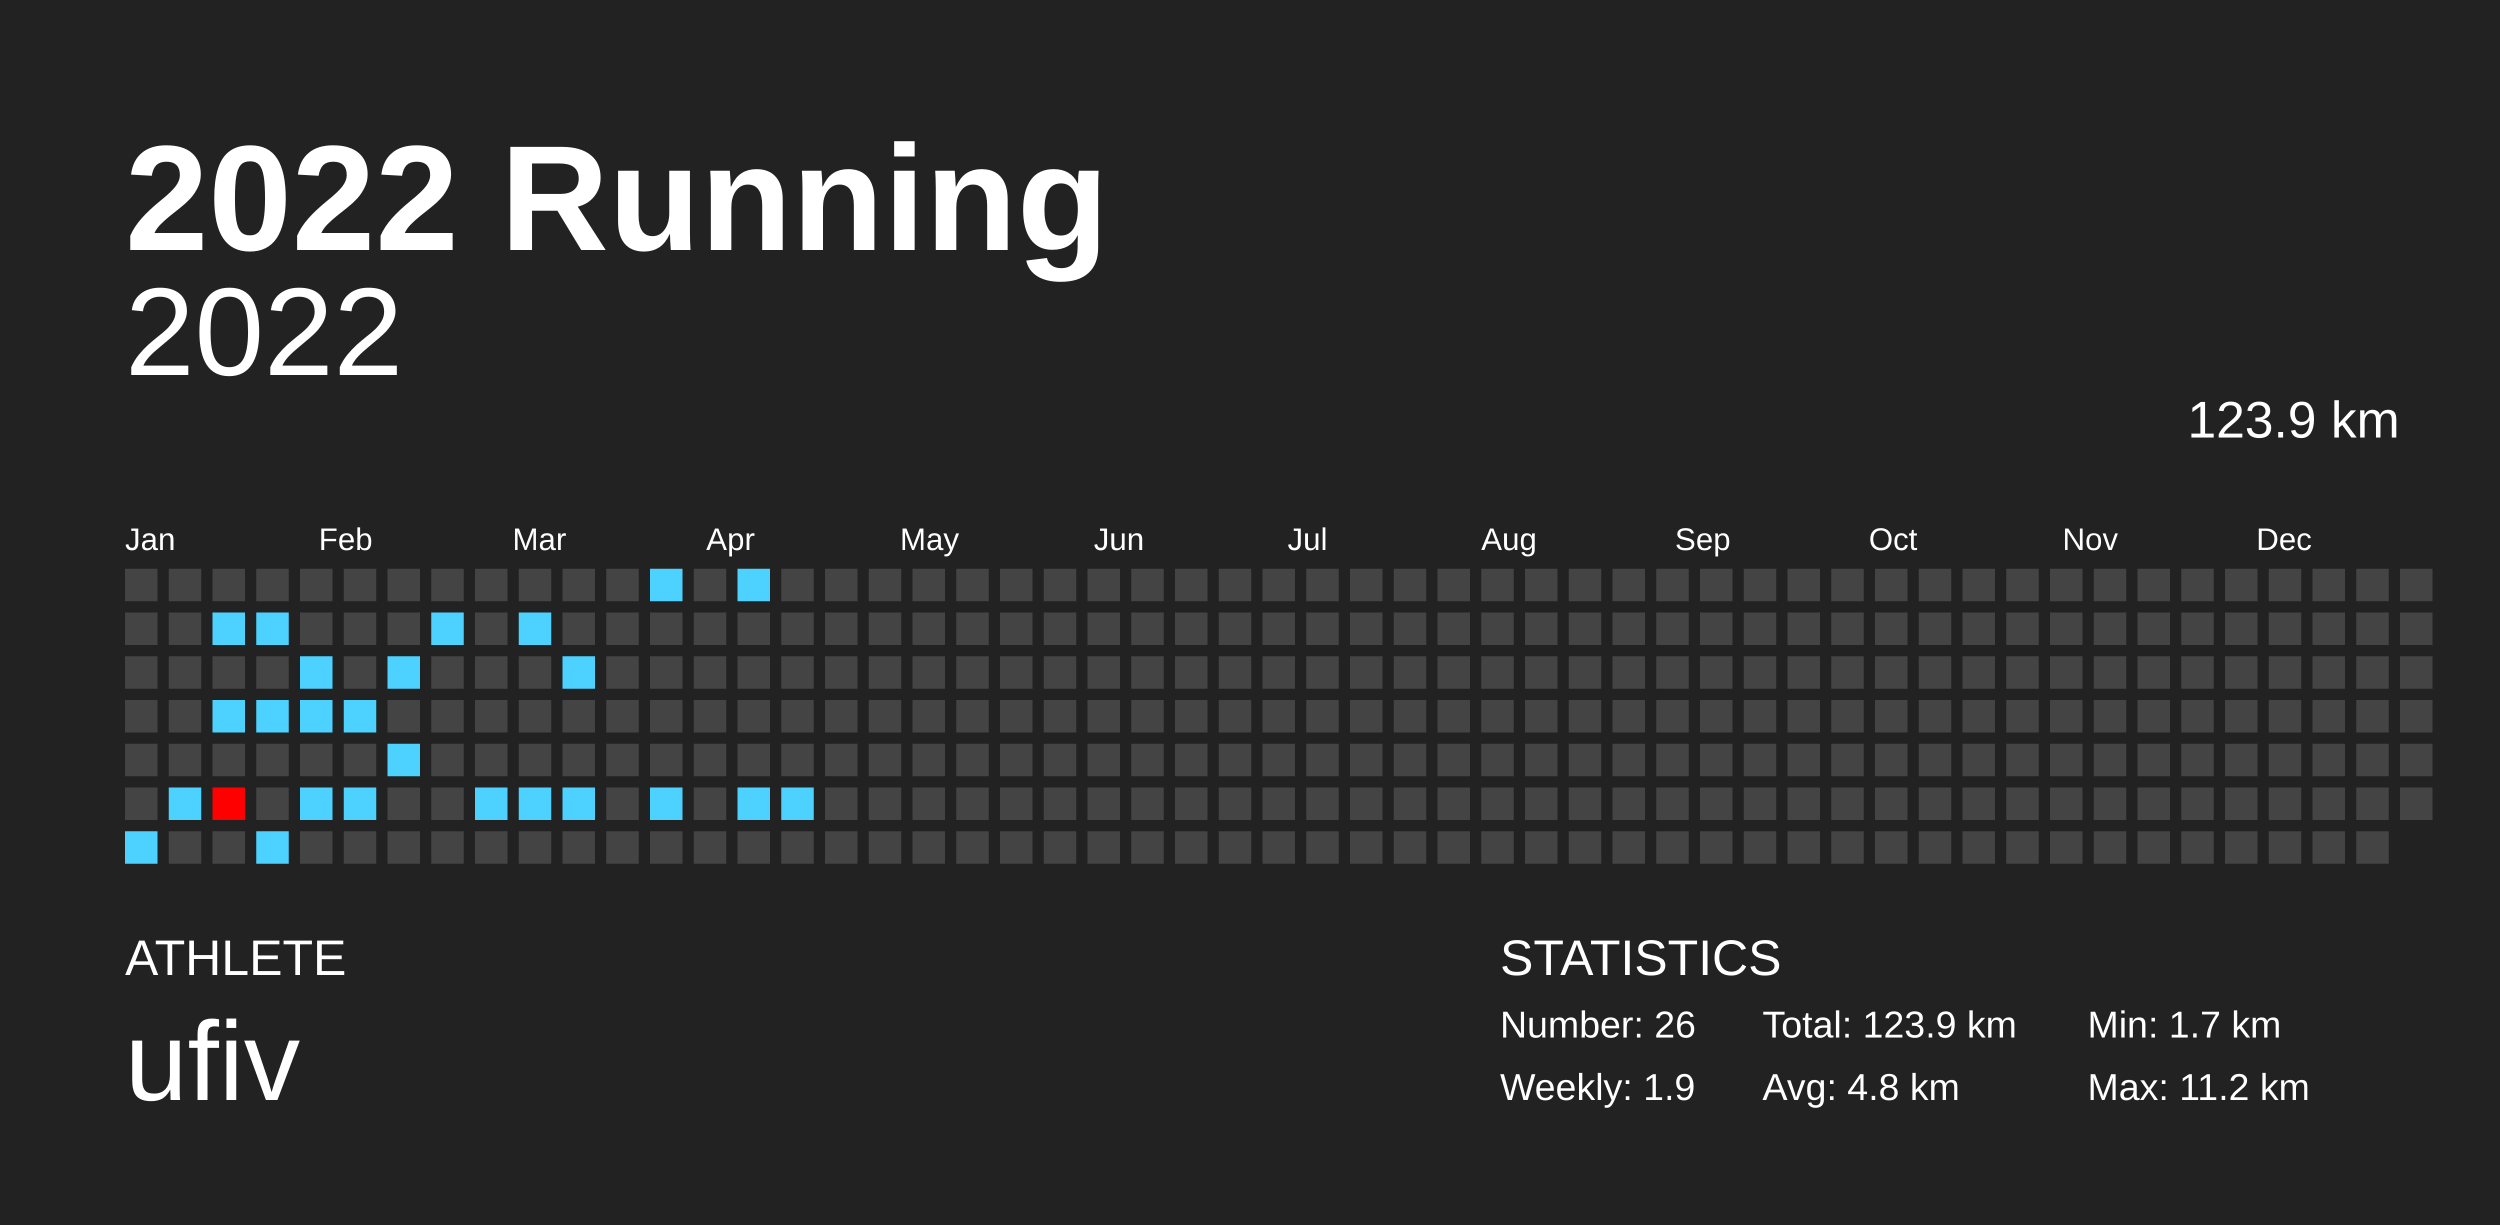
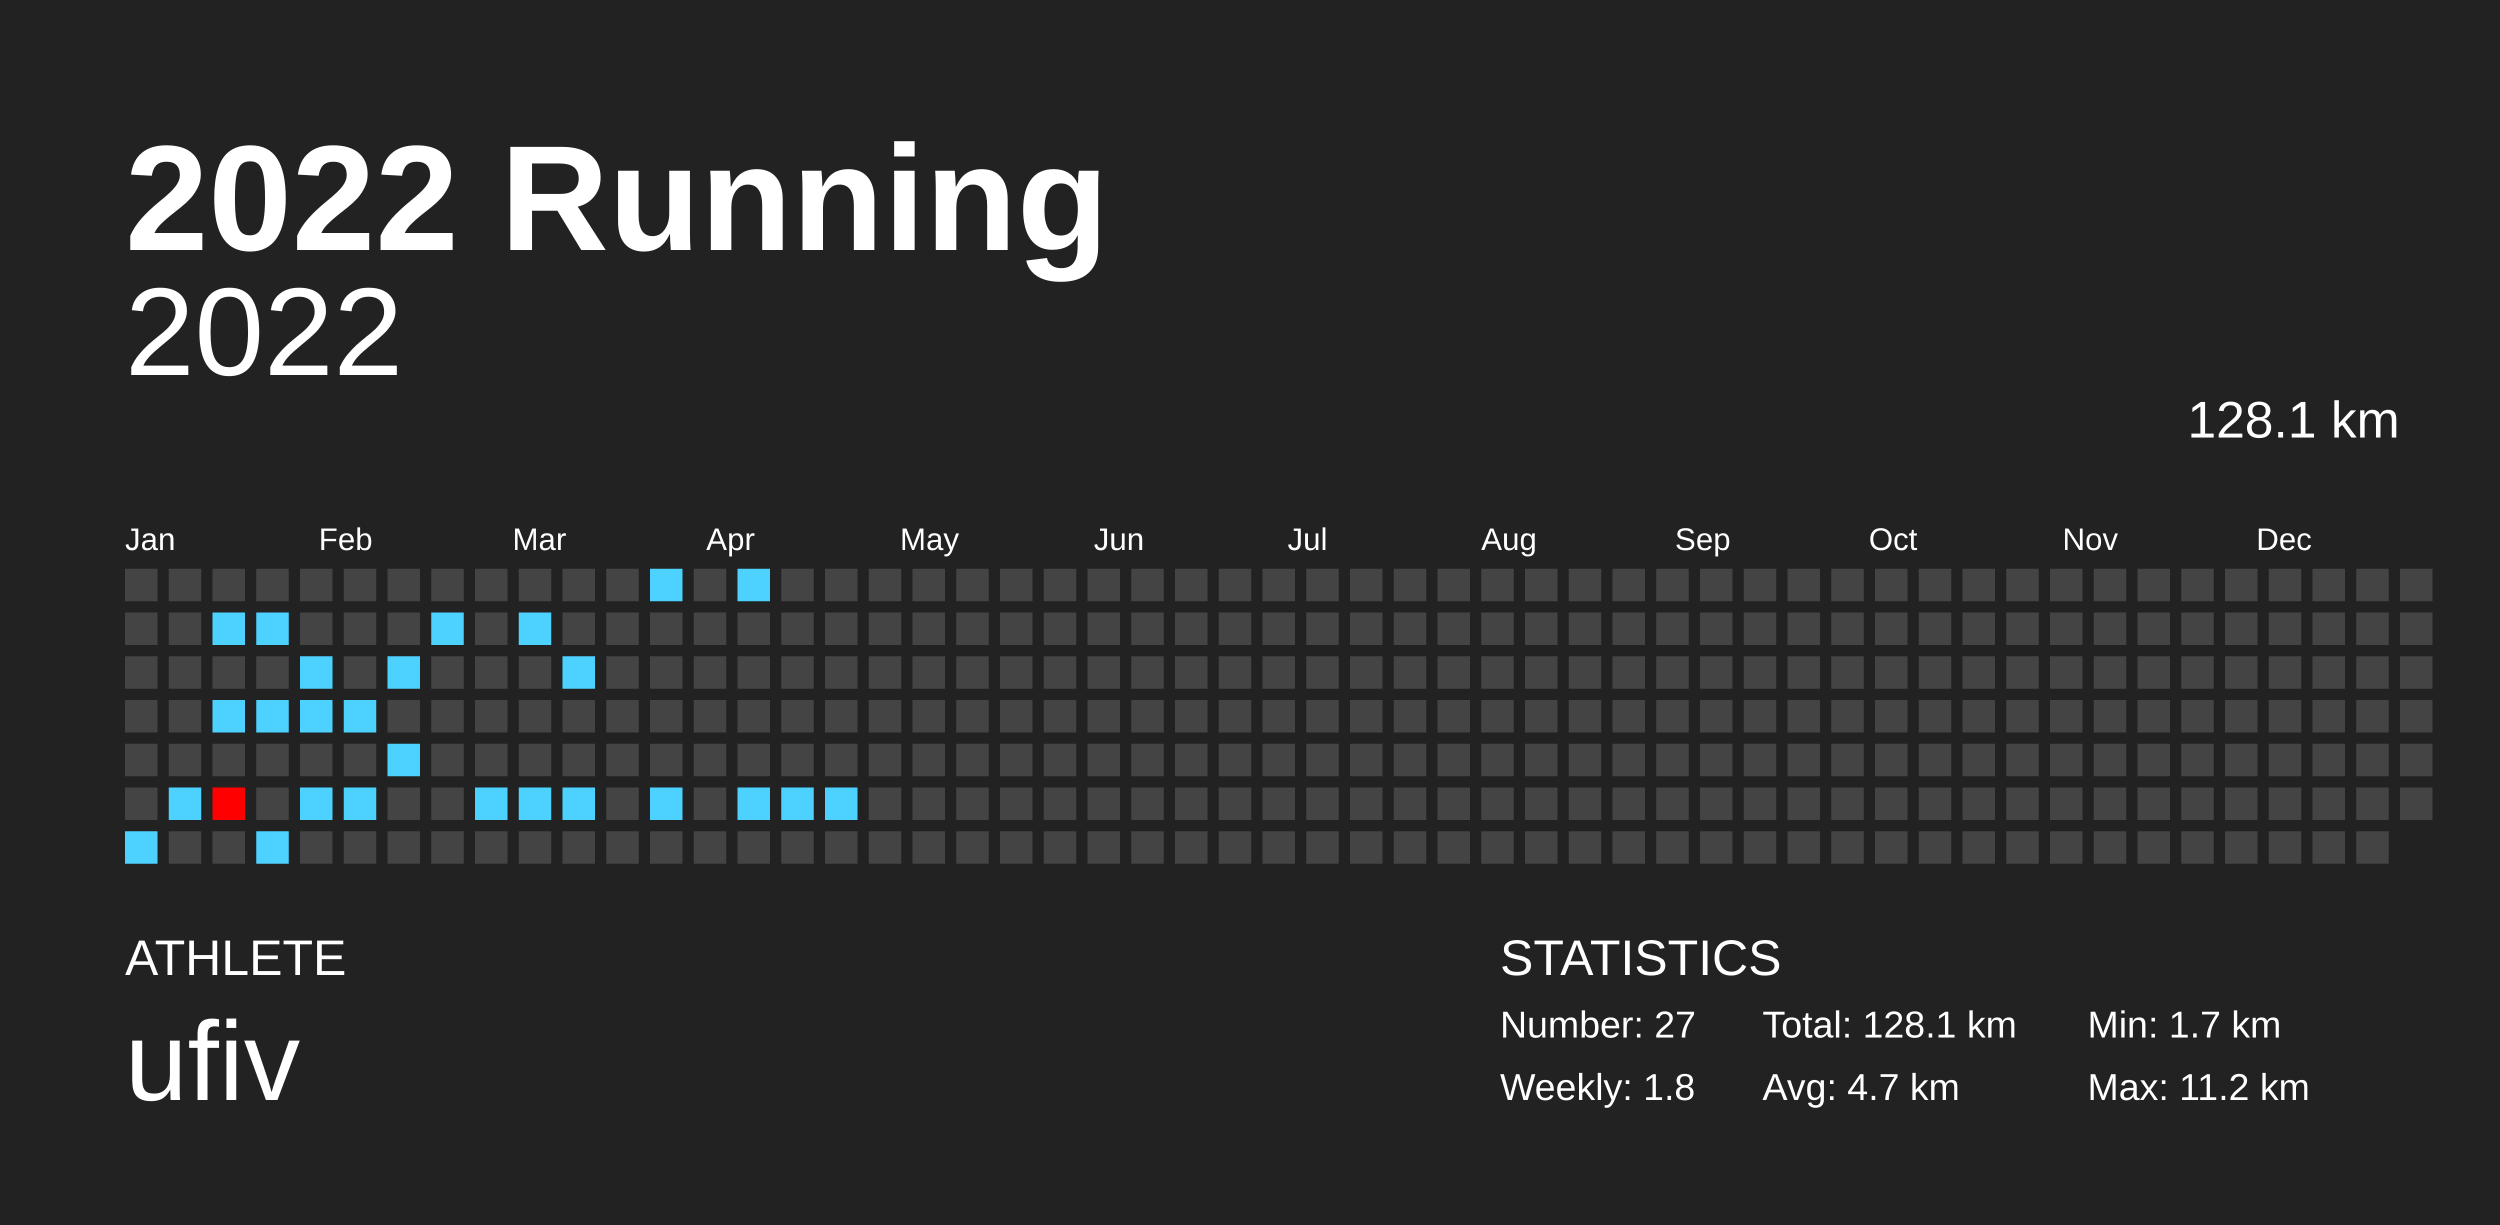
<svg xmlns="http://www.w3.org/2000/svg" baseProfile="full" height="98mm" version="1.1" viewBox="0,0,200,98" width="200mm">
  <defs />
  <rect fill="#222222" height="98" width="200" x="0" y="0" />
  <text fill="#FFFFFF" style="font-size:12px; font-family:Arial; font-weight:bold;" x="10" y="20">2022 Running</text>
  <text fill="#FFFFFF" style="font-size:4px; font-family:Arial" x="10" y="78">ATHLETE</text>
  <text fill="#FFFFFF" style="font-size:9px; font-family:Arial" x="10" y="88">ufiv</text>
  <text fill="#FFFFFF" style="font-size:4px; font-family:Arial" x="120" y="78">STATISTICS</text>
-   <text fill="#FFFFFF" style="font-size:3px; font-family:Arial" x="120" y="83">Number: 26</text>
-   <text fill="#FFFFFF" style="font-size:3px; font-family:Arial" x="120" y="88">Weekly: 1.9</text>
-   <text fill="#FFFFFF" style="font-size:3px; font-family:Arial" x="141" y="83">Total: 123.9 km</text>
-   <text fill="#FFFFFF" style="font-size:3px; font-family:Arial" x="141" y="88">Avg: 4.8 km</text>
+   <text fill="#FFFFFF" style="font-size:3px; font-family:Arial" x="120" y="83">Number: 27</text>
+   <text fill="#FFFFFF" style="font-size:3px; font-family:Arial" x="120" y="88">Weekly: 1.8</text>
+   <text fill="#FFFFFF" style="font-size:3px; font-family:Arial" x="141" y="83">Total: 128.1 km</text>
+   <text fill="#FFFFFF" style="font-size:3px; font-family:Arial" x="141" y="88">Avg: 4.7 km</text>
  <text fill="#FFFFFF" style="font-size:3px; font-family:Arial" x="167" y="83">Min: 1.7 km</text>
  <text fill="#FFFFFF" style="font-size:3px; font-family:Arial" x="167" y="88">Max: 11.2 km</text>
  <text alignment-baseline="hanging" fill="#FFFFFF" style="font-size:10.0px; font-family:Arial;" x="10" y="30">2022</text>
-   <text alignment-baseline="hanging" fill="#FFFFFF" style="font-size:4.125px; font-family:Arial;" x="175" y="35">123.9 km</text>
+   <text alignment-baseline="hanging" fill="#FFFFFF" style="font-size:4.125px; font-family:Arial;" x="175" y="35">128.1 km</text>
  <text fill="#FFFFFF" style="font-size:2.5px; font-family:Arial" x="10.0" y="44">Jan</text>
  <text fill="#FFFFFF" style="font-size:2.5px; font-family:Arial" x="25.5" y="44">Feb</text>
  <text fill="#FFFFFF" style="font-size:2.5px; font-family:Arial" x="41.0" y="44">Mar</text>
  <text fill="#FFFFFF" style="font-size:2.5px; font-family:Arial" x="56.5" y="44">Apr</text>
  <text fill="#FFFFFF" style="font-size:2.5px; font-family:Arial" x="72.0" y="44">May</text>
  <text fill="#FFFFFF" style="font-size:2.5px; font-family:Arial" x="87.5" y="44">Jun</text>
  <text fill="#FFFFFF" style="font-size:2.5px; font-family:Arial" x="103.0" y="44">Jul</text>
  <text fill="#FFFFFF" style="font-size:2.5px; font-family:Arial" x="118.5" y="44">Aug</text>
  <text fill="#FFFFFF" style="font-size:2.5px; font-family:Arial" x="134.0" y="44">Sep</text>
  <text fill="#FFFFFF" style="font-size:2.5px; font-family:Arial" x="149.5" y="44">Oct</text>
  <text fill="#FFFFFF" style="font-size:2.5px; font-family:Arial" x="165.0" y="44">Nov</text>
  <text fill="#FFFFFF" style="font-size:2.5px; font-family:Arial" x="180.5" y="44">Dec</text>
  <rect fill="#444444" height="2.6" width="2.6" x="10.0" y="45.5" />
  <rect fill="#444444" height="2.6" width="2.6" x="10.0" y="49.0" />
  <rect fill="#444444" height="2.6" width="2.6" x="10.0" y="52.5" />
  <rect fill="#444444" height="2.6" width="2.6" x="10.0" y="56.0" />
  <rect fill="#444444" height="2.6" width="2.6" x="10.0" y="59.5" />
  <rect fill="#444444" height="2.6" width="2.6" x="10.0" y="63.0" />
  <rect fill="#4dd2ff" height="2.6" width="2.6" x="10.0" y="66.5" />
  <rect fill="#444444" height="2.6" width="2.6" x="13.5" y="45.5" />
  <rect fill="#444444" height="2.6" width="2.6" x="13.5" y="49.0" />
  <rect fill="#444444" height="2.6" width="2.6" x="13.5" y="52.5" />
  <rect fill="#444444" height="2.6" width="2.6" x="13.5" y="56.0" />
  <rect fill="#444444" height="2.6" width="2.6" x="13.5" y="59.5" />
  <rect fill="#4dd2ff" height="2.6" width="2.6" x="13.5" y="63.0" />
  <rect fill="#444444" height="2.6" width="2.6" x="13.5" y="66.5" />
  <rect fill="#444444" height="2.6" width="2.6" x="17.0" y="45.5" />
  <rect fill="#4dd2ff" height="2.6" width="2.6" x="17.0" y="49.0" />
  <rect fill="#444444" height="2.6" width="2.6" x="17.0" y="52.5" />
  <rect fill="#4dd2ff" height="2.6" width="2.6" x="17.0" y="56.0" />
  <rect fill="#444444" height="2.6" width="2.6" x="17.0" y="59.5" />
  <rect fill="#ff0000" height="2.6" width="2.6" x="17.0" y="63.0" />
  <rect fill="#444444" height="2.6" width="2.6" x="17.0" y="66.5" />
  <rect fill="#444444" height="2.6" width="2.6" x="20.5" y="45.5" />
  <rect fill="#4dd2ff" height="2.6" width="2.6" x="20.5" y="49.0" />
  <rect fill="#444444" height="2.6" width="2.6" x="20.5" y="52.5" />
  <rect fill="#4dd2ff" height="2.6" width="2.6" x="20.5" y="56.0" />
  <rect fill="#444444" height="2.6" width="2.6" x="20.5" y="59.5" />
  <rect fill="#444444" height="2.6" width="2.6" x="20.5" y="63.0" />
  <rect fill="#4dd2ff" height="2.6" width="2.6" x="20.5" y="66.5" />
  <rect fill="#444444" height="2.6" width="2.6" x="24.0" y="45.5" />
  <rect fill="#444444" height="2.6" width="2.6" x="24.0" y="49.0" />
  <rect fill="#4dd2ff" height="2.6" width="2.6" x="24.0" y="52.5" />
  <rect fill="#4dd2ff" height="2.6" width="2.6" x="24.0" y="56.0" />
  <rect fill="#444444" height="2.6" width="2.6" x="24.0" y="59.5" />
  <rect fill="#4dd2ff" height="2.6" width="2.6" x="24.0" y="63.0" />
  <rect fill="#444444" height="2.6" width="2.6" x="24.0" y="66.5" />
  <rect fill="#444444" height="2.6" width="2.6" x="27.5" y="45.5" />
  <rect fill="#444444" height="2.6" width="2.6" x="27.5" y="49.0" />
  <rect fill="#444444" height="2.6" width="2.6" x="27.5" y="52.5" />
  <rect fill="#4dd2ff" height="2.6" width="2.6" x="27.5" y="56.0" />
  <rect fill="#444444" height="2.6" width="2.6" x="27.5" y="59.5" />
  <rect fill="#4dd2ff" height="2.6" width="2.6" x="27.5" y="63.0" />
  <rect fill="#444444" height="2.6" width="2.6" x="27.5" y="66.5" />
  <rect fill="#444444" height="2.6" width="2.6" x="31.0" y="45.5" />
  <rect fill="#444444" height="2.6" width="2.6" x="31.0" y="49.0" />
  <rect fill="#4dd2ff" height="2.6" width="2.6" x="31.0" y="52.5" />
  <rect fill="#444444" height="2.6" width="2.6" x="31.0" y="56.0" />
  <rect fill="#4dd2ff" height="2.6" width="2.6" x="31.0" y="59.5" />
  <rect fill="#444444" height="2.6" width="2.6" x="31.0" y="63.0" />
  <rect fill="#444444" height="2.6" width="2.6" x="31.0" y="66.5" />
  <rect fill="#444444" height="2.6" width="2.6" x="34.5" y="45.5" />
  <rect fill="#4dd2ff" height="2.6" width="2.6" x="34.5" y="49.0" />
  <rect fill="#444444" height="2.6" width="2.6" x="34.5" y="52.5" />
  <rect fill="#444444" height="2.6" width="2.6" x="34.5" y="56.0" />
  <rect fill="#444444" height="2.6" width="2.6" x="34.5" y="59.5" />
  <rect fill="#444444" height="2.6" width="2.6" x="34.5" y="63.0" />
  <rect fill="#444444" height="2.6" width="2.6" x="34.5" y="66.5" />
  <rect fill="#444444" height="2.6" width="2.6" x="38.0" y="45.5" />
  <rect fill="#444444" height="2.6" width="2.6" x="38.0" y="49.0" />
  <rect fill="#444444" height="2.6" width="2.6" x="38.0" y="52.5" />
  <rect fill="#444444" height="2.6" width="2.6" x="38.0" y="56.0" />
  <rect fill="#444444" height="2.6" width="2.6" x="38.0" y="59.5" />
  <rect fill="#4dd2ff" height="2.6" width="2.6" x="38.0" y="63.0" />
  <rect fill="#444444" height="2.6" width="2.6" x="38.0" y="66.5" />
  <rect fill="#444444" height="2.6" width="2.6" x="41.5" y="45.5" />
  <rect fill="#4dd2ff" height="2.6" width="2.6" x="41.5" y="49.0" />
  <rect fill="#444444" height="2.6" width="2.6" x="41.5" y="52.5" />
  <rect fill="#444444" height="2.6" width="2.6" x="41.5" y="56.0" />
  <rect fill="#444444" height="2.6" width="2.6" x="41.5" y="59.5" />
  <rect fill="#4dd2ff" height="2.6" width="2.6" x="41.5" y="63.0" />
  <rect fill="#444444" height="2.6" width="2.6" x="41.5" y="66.5" />
  <rect fill="#444444" height="2.6" width="2.6" x="45.0" y="45.5" />
  <rect fill="#444444" height="2.6" width="2.6" x="45.0" y="49.0" />
  <rect fill="#4dd2ff" height="2.6" width="2.6" x="45.0" y="52.5" />
  <rect fill="#444444" height="2.6" width="2.6" x="45.0" y="56.0" />
  <rect fill="#444444" height="2.6" width="2.6" x="45.0" y="59.5" />
  <rect fill="#4dd2ff" height="2.6" width="2.6" x="45.0" y="63.0" />
  <rect fill="#444444" height="2.6" width="2.6" x="45.0" y="66.5" />
  <rect fill="#444444" height="2.6" width="2.6" x="48.5" y="45.5" />
  <rect fill="#444444" height="2.6" width="2.6" x="48.5" y="49.0" />
  <rect fill="#444444" height="2.6" width="2.6" x="48.5" y="52.5" />
  <rect fill="#444444" height="2.6" width="2.6" x="48.5" y="56.0" />
  <rect fill="#444444" height="2.6" width="2.6" x="48.5" y="59.5" />
  <rect fill="#444444" height="2.6" width="2.6" x="48.5" y="63.0" />
  <rect fill="#444444" height="2.6" width="2.6" x="48.5" y="66.5" />
  <rect fill="#4dd2ff" height="2.6" width="2.6" x="52.0" y="45.5" />
  <rect fill="#444444" height="2.6" width="2.6" x="52.0" y="49.0" />
  <rect fill="#444444" height="2.6" width="2.6" x="52.0" y="52.5" />
  <rect fill="#444444" height="2.6" width="2.6" x="52.0" y="56.0" />
  <rect fill="#444444" height="2.6" width="2.6" x="52.0" y="59.5" />
  <rect fill="#4dd2ff" height="2.6" width="2.6" x="52.0" y="63.0" />
  <rect fill="#444444" height="2.6" width="2.6" x="52.0" y="66.5" />
  <rect fill="#444444" height="2.6" width="2.6" x="55.5" y="45.5" />
  <rect fill="#444444" height="2.6" width="2.6" x="55.5" y="49.0" />
  <rect fill="#444444" height="2.6" width="2.6" x="55.5" y="52.5" />
  <rect fill="#444444" height="2.6" width="2.6" x="55.5" y="56.0" />
  <rect fill="#444444" height="2.6" width="2.6" x="55.5" y="59.5" />
  <rect fill="#444444" height="2.6" width="2.6" x="55.5" y="63.0" />
  <rect fill="#444444" height="2.6" width="2.6" x="55.5" y="66.5" />
  <rect fill="#4dd2ff" height="2.6" width="2.6" x="59.0" y="45.5" />
  <rect fill="#444444" height="2.6" width="2.6" x="59.0" y="49.0" />
  <rect fill="#444444" height="2.6" width="2.6" x="59.0" y="52.5" />
  <rect fill="#444444" height="2.6" width="2.6" x="59.0" y="56.0" />
  <rect fill="#444444" height="2.6" width="2.6" x="59.0" y="59.5" />
  <rect fill="#4dd2ff" height="2.6" width="2.6" x="59.0" y="63.0" />
  <rect fill="#444444" height="2.6" width="2.6" x="59.0" y="66.5" />
  <rect fill="#444444" height="2.6" width="2.6" x="62.5" y="45.5" />
  <rect fill="#444444" height="2.6" width="2.6" x="62.5" y="49.0" />
  <rect fill="#444444" height="2.6" width="2.6" x="62.5" y="52.5" />
  <rect fill="#444444" height="2.6" width="2.6" x="62.5" y="56.0" />
  <rect fill="#444444" height="2.6" width="2.6" x="62.5" y="59.5" />
  <rect fill="#4dd2ff" height="2.6" width="2.6" x="62.5" y="63.0" />
  <rect fill="#444444" height="2.6" width="2.6" x="62.5" y="66.5" />
  <rect fill="#444444" height="2.6" width="2.6" x="66.0" y="45.5" />
  <rect fill="#444444" height="2.6" width="2.6" x="66.0" y="49.0" />
  <rect fill="#444444" height="2.6" width="2.6" x="66.0" y="52.5" />
  <rect fill="#444444" height="2.6" width="2.6" x="66.0" y="56.0" />
  <rect fill="#444444" height="2.6" width="2.6" x="66.0" y="59.5" />
-   <rect fill="#444444" height="2.6" width="2.6" x="66.0" y="63.0" />
+   <rect fill="#4dd2ff" height="2.6" width="2.6" x="66.0" y="63.0" />
  <rect fill="#444444" height="2.6" width="2.6" x="66.0" y="66.5" />
  <rect fill="#444444" height="2.6" width="2.6" x="69.5" y="45.5" />
  <rect fill="#444444" height="2.6" width="2.6" x="69.5" y="49.0" />
  <rect fill="#444444" height="2.6" width="2.6" x="69.5" y="52.5" />
  <rect fill="#444444" height="2.6" width="2.6" x="69.5" y="56.0" />
  <rect fill="#444444" height="2.6" width="2.6" x="69.5" y="59.5" />
  <rect fill="#444444" height="2.6" width="2.6" x="69.5" y="63.0" />
  <rect fill="#444444" height="2.6" width="2.6" x="69.5" y="66.5" />
  <rect fill="#444444" height="2.6" width="2.6" x="73.0" y="45.5" />
  <rect fill="#444444" height="2.6" width="2.6" x="73.0" y="49.0" />
  <rect fill="#444444" height="2.6" width="2.6" x="73.0" y="52.5" />
  <rect fill="#444444" height="2.6" width="2.6" x="73.0" y="56.0" />
  <rect fill="#444444" height="2.6" width="2.6" x="73.0" y="59.5" />
  <rect fill="#444444" height="2.6" width="2.6" x="73.0" y="63.0" />
  <rect fill="#444444" height="2.6" width="2.6" x="73.0" y="66.5" />
  <rect fill="#444444" height="2.6" width="2.6" x="76.5" y="45.5" />
  <rect fill="#444444" height="2.6" width="2.6" x="76.5" y="49.0" />
  <rect fill="#444444" height="2.6" width="2.6" x="76.5" y="52.5" />
  <rect fill="#444444" height="2.6" width="2.6" x="76.5" y="56.0" />
  <rect fill="#444444" height="2.6" width="2.6" x="76.5" y="59.5" />
  <rect fill="#444444" height="2.6" width="2.6" x="76.5" y="63.0" />
  <rect fill="#444444" height="2.6" width="2.6" x="76.5" y="66.5" />
  <rect fill="#444444" height="2.6" width="2.6" x="80.0" y="45.5" />
  <rect fill="#444444" height="2.6" width="2.6" x="80.0" y="49.0" />
  <rect fill="#444444" height="2.6" width="2.6" x="80.0" y="52.5" />
  <rect fill="#444444" height="2.6" width="2.6" x="80.0" y="56.0" />
  <rect fill="#444444" height="2.6" width="2.6" x="80.0" y="59.5" />
  <rect fill="#444444" height="2.6" width="2.6" x="80.0" y="63.0" />
  <rect fill="#444444" height="2.6" width="2.6" x="80.0" y="66.5" />
  <rect fill="#444444" height="2.6" width="2.6" x="83.5" y="45.5" />
  <rect fill="#444444" height="2.6" width="2.6" x="83.5" y="49.0" />
  <rect fill="#444444" height="2.6" width="2.6" x="83.5" y="52.5" />
  <rect fill="#444444" height="2.6" width="2.6" x="83.5" y="56.0" />
  <rect fill="#444444" height="2.6" width="2.6" x="83.5" y="59.5" />
  <rect fill="#444444" height="2.6" width="2.6" x="83.5" y="63.0" />
  <rect fill="#444444" height="2.6" width="2.6" x="83.5" y="66.5" />
  <rect fill="#444444" height="2.6" width="2.6" x="87.0" y="45.5" />
  <rect fill="#444444" height="2.6" width="2.6" x="87.0" y="49.0" />
  <rect fill="#444444" height="2.6" width="2.6" x="87.0" y="52.5" />
  <rect fill="#444444" height="2.6" width="2.6" x="87.0" y="56.0" />
  <rect fill="#444444" height="2.6" width="2.6" x="87.0" y="59.5" />
  <rect fill="#444444" height="2.6" width="2.6" x="87.0" y="63.0" />
  <rect fill="#444444" height="2.6" width="2.6" x="87.0" y="66.5" />
  <rect fill="#444444" height="2.6" width="2.6" x="90.5" y="45.5" />
  <rect fill="#444444" height="2.6" width="2.6" x="90.5" y="49.0" />
  <rect fill="#444444" height="2.6" width="2.6" x="90.5" y="52.5" />
  <rect fill="#444444" height="2.6" width="2.6" x="90.5" y="56.0" />
  <rect fill="#444444" height="2.6" width="2.6" x="90.5" y="59.5" />
  <rect fill="#444444" height="2.6" width="2.6" x="90.5" y="63.0" />
  <rect fill="#444444" height="2.6" width="2.6" x="90.5" y="66.5" />
  <rect fill="#444444" height="2.6" width="2.6" x="94.0" y="45.5" />
  <rect fill="#444444" height="2.6" width="2.6" x="94.0" y="49.0" />
  <rect fill="#444444" height="2.6" width="2.6" x="94.0" y="52.5" />
  <rect fill="#444444" height="2.6" width="2.6" x="94.0" y="56.0" />
  <rect fill="#444444" height="2.6" width="2.6" x="94.0" y="59.5" />
  <rect fill="#444444" height="2.6" width="2.6" x="94.0" y="63.0" />
  <rect fill="#444444" height="2.6" width="2.6" x="94.0" y="66.5" />
  <rect fill="#444444" height="2.6" width="2.6" x="97.5" y="45.5" />
  <rect fill="#444444" height="2.6" width="2.6" x="97.5" y="49.0" />
  <rect fill="#444444" height="2.6" width="2.6" x="97.5" y="52.5" />
  <rect fill="#444444" height="2.6" width="2.6" x="97.5" y="56.0" />
  <rect fill="#444444" height="2.6" width="2.6" x="97.5" y="59.5" />
  <rect fill="#444444" height="2.6" width="2.6" x="97.5" y="63.0" />
  <rect fill="#444444" height="2.6" width="2.6" x="97.5" y="66.5" />
  <rect fill="#444444" height="2.6" width="2.6" x="101.0" y="45.5" />
  <rect fill="#444444" height="2.6" width="2.6" x="101.0" y="49.0" />
  <rect fill="#444444" height="2.6" width="2.6" x="101.0" y="52.5" />
  <rect fill="#444444" height="2.6" width="2.6" x="101.0" y="56.0" />
  <rect fill="#444444" height="2.6" width="2.6" x="101.0" y="59.5" />
  <rect fill="#444444" height="2.6" width="2.6" x="101.0" y="63.0" />
  <rect fill="#444444" height="2.6" width="2.6" x="101.0" y="66.5" />
  <rect fill="#444444" height="2.6" width="2.6" x="104.5" y="45.5" />
  <rect fill="#444444" height="2.6" width="2.6" x="104.5" y="49.0" />
  <rect fill="#444444" height="2.6" width="2.6" x="104.5" y="52.5" />
  <rect fill="#444444" height="2.6" width="2.6" x="104.5" y="56.0" />
  <rect fill="#444444" height="2.6" width="2.6" x="104.5" y="59.5" />
  <rect fill="#444444" height="2.6" width="2.6" x="104.5" y="63.0" />
  <rect fill="#444444" height="2.6" width="2.6" x="104.5" y="66.5" />
  <rect fill="#444444" height="2.6" width="2.6" x="108.0" y="45.5" />
  <rect fill="#444444" height="2.6" width="2.6" x="108.0" y="49.0" />
  <rect fill="#444444" height="2.6" width="2.6" x="108.0" y="52.5" />
  <rect fill="#444444" height="2.6" width="2.6" x="108.0" y="56.0" />
  <rect fill="#444444" height="2.6" width="2.6" x="108.0" y="59.5" />
  <rect fill="#444444" height="2.6" width="2.6" x="108.0" y="63.0" />
  <rect fill="#444444" height="2.6" width="2.6" x="108.0" y="66.5" />
  <rect fill="#444444" height="2.6" width="2.6" x="111.5" y="45.5" />
  <rect fill="#444444" height="2.6" width="2.6" x="111.5" y="49.0" />
  <rect fill="#444444" height="2.6" width="2.6" x="111.5" y="52.5" />
  <rect fill="#444444" height="2.6" width="2.6" x="111.5" y="56.0" />
  <rect fill="#444444" height="2.6" width="2.6" x="111.5" y="59.5" />
  <rect fill="#444444" height="2.6" width="2.6" x="111.5" y="63.0" />
  <rect fill="#444444" height="2.6" width="2.6" x="111.5" y="66.5" />
  <rect fill="#444444" height="2.6" width="2.6" x="115.0" y="45.5" />
  <rect fill="#444444" height="2.6" width="2.6" x="115.0" y="49.0" />
  <rect fill="#444444" height="2.6" width="2.6" x="115.0" y="52.5" />
  <rect fill="#444444" height="2.6" width="2.6" x="115.0" y="56.0" />
  <rect fill="#444444" height="2.6" width="2.6" x="115.0" y="59.5" />
  <rect fill="#444444" height="2.6" width="2.6" x="115.0" y="63.0" />
  <rect fill="#444444" height="2.6" width="2.6" x="115.0" y="66.5" />
  <rect fill="#444444" height="2.6" width="2.6" x="118.5" y="45.5" />
  <rect fill="#444444" height="2.6" width="2.6" x="118.5" y="49.0" />
  <rect fill="#444444" height="2.6" width="2.6" x="118.5" y="52.5" />
  <rect fill="#444444" height="2.6" width="2.6" x="118.5" y="56.0" />
  <rect fill="#444444" height="2.6" width="2.6" x="118.5" y="59.5" />
  <rect fill="#444444" height="2.6" width="2.6" x="118.5" y="63.0" />
  <rect fill="#444444" height="2.6" width="2.6" x="118.5" y="66.5" />
  <rect fill="#444444" height="2.6" width="2.6" x="122.0" y="45.5" />
  <rect fill="#444444" height="2.6" width="2.6" x="122.0" y="49.0" />
  <rect fill="#444444" height="2.6" width="2.6" x="122.0" y="52.5" />
  <rect fill="#444444" height="2.6" width="2.6" x="122.0" y="56.0" />
  <rect fill="#444444" height="2.6" width="2.6" x="122.0" y="59.5" />
  <rect fill="#444444" height="2.6" width="2.6" x="122.0" y="63.0" />
  <rect fill="#444444" height="2.6" width="2.6" x="122.0" y="66.5" />
  <rect fill="#444444" height="2.6" width="2.6" x="125.5" y="45.5" />
  <rect fill="#444444" height="2.6" width="2.6" x="125.5" y="49.0" />
  <rect fill="#444444" height="2.6" width="2.6" x="125.5" y="52.5" />
  <rect fill="#444444" height="2.6" width="2.6" x="125.5" y="56.0" />
  <rect fill="#444444" height="2.6" width="2.6" x="125.5" y="59.5" />
  <rect fill="#444444" height="2.6" width="2.6" x="125.5" y="63.0" />
  <rect fill="#444444" height="2.6" width="2.6" x="125.5" y="66.5" />
  <rect fill="#444444" height="2.6" width="2.6" x="129.0" y="45.5" />
  <rect fill="#444444" height="2.6" width="2.6" x="129.0" y="49.0" />
  <rect fill="#444444" height="2.6" width="2.6" x="129.0" y="52.5" />
  <rect fill="#444444" height="2.6" width="2.6" x="129.0" y="56.0" />
  <rect fill="#444444" height="2.6" width="2.6" x="129.0" y="59.5" />
  <rect fill="#444444" height="2.6" width="2.6" x="129.0" y="63.0" />
  <rect fill="#444444" height="2.6" width="2.6" x="129.0" y="66.5" />
  <rect fill="#444444" height="2.6" width="2.6" x="132.5" y="45.5" />
  <rect fill="#444444" height="2.6" width="2.6" x="132.5" y="49.0" />
  <rect fill="#444444" height="2.6" width="2.6" x="132.5" y="52.5" />
  <rect fill="#444444" height="2.6" width="2.6" x="132.5" y="56.0" />
  <rect fill="#444444" height="2.6" width="2.6" x="132.5" y="59.5" />
  <rect fill="#444444" height="2.6" width="2.6" x="132.5" y="63.0" />
  <rect fill="#444444" height="2.6" width="2.6" x="132.5" y="66.5" />
  <rect fill="#444444" height="2.6" width="2.6" x="136.0" y="45.5" />
  <rect fill="#444444" height="2.6" width="2.6" x="136.0" y="49.0" />
  <rect fill="#444444" height="2.6" width="2.6" x="136.0" y="52.5" />
  <rect fill="#444444" height="2.6" width="2.6" x="136.0" y="56.0" />
  <rect fill="#444444" height="2.6" width="2.6" x="136.0" y="59.5" />
  <rect fill="#444444" height="2.6" width="2.6" x="136.0" y="63.0" />
  <rect fill="#444444" height="2.6" width="2.6" x="136.0" y="66.5" />
  <rect fill="#444444" height="2.6" width="2.6" x="139.5" y="45.5" />
  <rect fill="#444444" height="2.6" width="2.6" x="139.5" y="49.0" />
  <rect fill="#444444" height="2.6" width="2.6" x="139.5" y="52.5" />
  <rect fill="#444444" height="2.6" width="2.6" x="139.5" y="56.0" />
  <rect fill="#444444" height="2.6" width="2.6" x="139.5" y="59.5" />
  <rect fill="#444444" height="2.6" width="2.6" x="139.5" y="63.0" />
  <rect fill="#444444" height="2.6" width="2.6" x="139.5" y="66.5" />
  <rect fill="#444444" height="2.6" width="2.6" x="143.0" y="45.5" />
  <rect fill="#444444" height="2.6" width="2.6" x="143.0" y="49.0" />
  <rect fill="#444444" height="2.6" width="2.6" x="143.0" y="52.5" />
  <rect fill="#444444" height="2.6" width="2.6" x="143.0" y="56.0" />
  <rect fill="#444444" height="2.6" width="2.6" x="143.0" y="59.5" />
  <rect fill="#444444" height="2.6" width="2.6" x="143.0" y="63.0" />
  <rect fill="#444444" height="2.6" width="2.6" x="143.0" y="66.5" />
  <rect fill="#444444" height="2.6" width="2.6" x="146.5" y="45.5" />
  <rect fill="#444444" height="2.6" width="2.6" x="146.5" y="49.0" />
  <rect fill="#444444" height="2.6" width="2.6" x="146.5" y="52.5" />
  <rect fill="#444444" height="2.6" width="2.6" x="146.5" y="56.0" />
  <rect fill="#444444" height="2.6" width="2.6" x="146.5" y="59.5" />
  <rect fill="#444444" height="2.6" width="2.6" x="146.5" y="63.0" />
  <rect fill="#444444" height="2.6" width="2.6" x="146.5" y="66.5" />
  <rect fill="#444444" height="2.6" width="2.6" x="150.0" y="45.5" />
  <rect fill="#444444" height="2.6" width="2.6" x="150.0" y="49.0" />
  <rect fill="#444444" height="2.6" width="2.6" x="150.0" y="52.5" />
  <rect fill="#444444" height="2.6" width="2.6" x="150.0" y="56.0" />
  <rect fill="#444444" height="2.6" width="2.6" x="150.0" y="59.5" />
  <rect fill="#444444" height="2.6" width="2.6" x="150.0" y="63.0" />
  <rect fill="#444444" height="2.6" width="2.6" x="150.0" y="66.5" />
  <rect fill="#444444" height="2.6" width="2.6" x="153.5" y="45.5" />
  <rect fill="#444444" height="2.6" width="2.6" x="153.5" y="49.0" />
  <rect fill="#444444" height="2.6" width="2.6" x="153.5" y="52.5" />
  <rect fill="#444444" height="2.6" width="2.6" x="153.5" y="56.0" />
  <rect fill="#444444" height="2.6" width="2.6" x="153.5" y="59.5" />
  <rect fill="#444444" height="2.6" width="2.6" x="153.5" y="63.0" />
  <rect fill="#444444" height="2.6" width="2.6" x="153.5" y="66.5" />
  <rect fill="#444444" height="2.6" width="2.6" x="157.0" y="45.5" />
  <rect fill="#444444" height="2.6" width="2.6" x="157.0" y="49.0" />
  <rect fill="#444444" height="2.6" width="2.6" x="157.0" y="52.5" />
  <rect fill="#444444" height="2.6" width="2.6" x="157.0" y="56.0" />
  <rect fill="#444444" height="2.6" width="2.6" x="157.0" y="59.5" />
  <rect fill="#444444" height="2.6" width="2.6" x="157.0" y="63.0" />
  <rect fill="#444444" height="2.6" width="2.6" x="157.0" y="66.5" />
  <rect fill="#444444" height="2.6" width="2.6" x="160.5" y="45.5" />
  <rect fill="#444444" height="2.6" width="2.6" x="160.5" y="49.0" />
  <rect fill="#444444" height="2.6" width="2.6" x="160.5" y="52.5" />
  <rect fill="#444444" height="2.6" width="2.6" x="160.5" y="56.0" />
  <rect fill="#444444" height="2.6" width="2.6" x="160.5" y="59.5" />
  <rect fill="#444444" height="2.6" width="2.6" x="160.5" y="63.0" />
  <rect fill="#444444" height="2.6" width="2.6" x="160.5" y="66.5" />
  <rect fill="#444444" height="2.6" width="2.6" x="164.0" y="45.5" />
  <rect fill="#444444" height="2.6" width="2.6" x="164.0" y="49.0" />
  <rect fill="#444444" height="2.6" width="2.6" x="164.0" y="52.5" />
  <rect fill="#444444" height="2.6" width="2.6" x="164.0" y="56.0" />
  <rect fill="#444444" height="2.6" width="2.6" x="164.0" y="59.5" />
  <rect fill="#444444" height="2.6" width="2.6" x="164.0" y="63.0" />
  <rect fill="#444444" height="2.6" width="2.6" x="164.0" y="66.5" />
  <rect fill="#444444" height="2.6" width="2.6" x="167.5" y="45.5" />
  <rect fill="#444444" height="2.6" width="2.6" x="167.5" y="49.0" />
  <rect fill="#444444" height="2.6" width="2.6" x="167.5" y="52.5" />
  <rect fill="#444444" height="2.6" width="2.6" x="167.5" y="56.0" />
  <rect fill="#444444" height="2.6" width="2.6" x="167.5" y="59.5" />
  <rect fill="#444444" height="2.6" width="2.6" x="167.5" y="63.0" />
  <rect fill="#444444" height="2.6" width="2.6" x="167.5" y="66.5" />
  <rect fill="#444444" height="2.6" width="2.6" x="171.0" y="45.5" />
  <rect fill="#444444" height="2.6" width="2.6" x="171.0" y="49.0" />
  <rect fill="#444444" height="2.6" width="2.6" x="171.0" y="52.5" />
  <rect fill="#444444" height="2.6" width="2.6" x="171.0" y="56.0" />
  <rect fill="#444444" height="2.6" width="2.6" x="171.0" y="59.5" />
  <rect fill="#444444" height="2.6" width="2.6" x="171.0" y="63.0" />
  <rect fill="#444444" height="2.6" width="2.6" x="171.0" y="66.5" />
  <rect fill="#444444" height="2.6" width="2.6" x="174.5" y="45.5" />
  <rect fill="#444444" height="2.6" width="2.6" x="174.5" y="49.0" />
  <rect fill="#444444" height="2.6" width="2.6" x="174.5" y="52.5" />
  <rect fill="#444444" height="2.6" width="2.6" x="174.5" y="56.0" />
  <rect fill="#444444" height="2.6" width="2.6" x="174.5" y="59.5" />
  <rect fill="#444444" height="2.6" width="2.6" x="174.5" y="63.0" />
  <rect fill="#444444" height="2.6" width="2.6" x="174.5" y="66.5" />
  <rect fill="#444444" height="2.6" width="2.6" x="178.0" y="45.5" />
  <rect fill="#444444" height="2.6" width="2.6" x="178.0" y="49.0" />
  <rect fill="#444444" height="2.6" width="2.6" x="178.0" y="52.5" />
  <rect fill="#444444" height="2.6" width="2.6" x="178.0" y="56.0" />
  <rect fill="#444444" height="2.6" width="2.6" x="178.0" y="59.5" />
  <rect fill="#444444" height="2.6" width="2.6" x="178.0" y="63.0" />
  <rect fill="#444444" height="2.6" width="2.6" x="178.0" y="66.5" />
  <rect fill="#444444" height="2.6" width="2.6" x="181.5" y="45.5" />
  <rect fill="#444444" height="2.6" width="2.6" x="181.5" y="49.0" />
  <rect fill="#444444" height="2.6" width="2.6" x="181.5" y="52.5" />
  <rect fill="#444444" height="2.6" width="2.6" x="181.5" y="56.0" />
  <rect fill="#444444" height="2.6" width="2.6" x="181.5" y="59.5" />
  <rect fill="#444444" height="2.6" width="2.6" x="181.5" y="63.0" />
  <rect fill="#444444" height="2.6" width="2.6" x="181.5" y="66.5" />
  <rect fill="#444444" height="2.6" width="2.6" x="185.0" y="45.5" />
  <rect fill="#444444" height="2.6" width="2.6" x="185.0" y="49.0" />
  <rect fill="#444444" height="2.6" width="2.6" x="185.0" y="52.5" />
  <rect fill="#444444" height="2.6" width="2.6" x="185.0" y="56.0" />
  <rect fill="#444444" height="2.6" width="2.6" x="185.0" y="59.5" />
  <rect fill="#444444" height="2.6" width="2.6" x="185.0" y="63.0" />
  <rect fill="#444444" height="2.6" width="2.6" x="185.0" y="66.5" />
  <rect fill="#444444" height="2.6" width="2.6" x="188.5" y="45.5" />
  <rect fill="#444444" height="2.6" width="2.6" x="188.5" y="49.0" />
  <rect fill="#444444" height="2.6" width="2.6" x="188.5" y="52.5" />
  <rect fill="#444444" height="2.6" width="2.6" x="188.5" y="56.0" />
  <rect fill="#444444" height="2.6" width="2.6" x="188.5" y="59.5" />
  <rect fill="#444444" height="2.6" width="2.6" x="188.5" y="63.0" />
  <rect fill="#444444" height="2.6" width="2.6" x="188.5" y="66.5" />
  <rect fill="#444444" height="2.6" width="2.6" x="192.0" y="45.5" />
  <rect fill="#444444" height="2.6" width="2.6" x="192.0" y="49.0" />
  <rect fill="#444444" height="2.6" width="2.6" x="192.0" y="52.5" />
  <rect fill="#444444" height="2.6" width="2.6" x="192.0" y="56.0" />
  <rect fill="#444444" height="2.6" width="2.6" x="192.0" y="59.5" />
  <rect fill="#444444" height="2.6" width="2.6" x="192.0" y="63.0" />
</svg>
